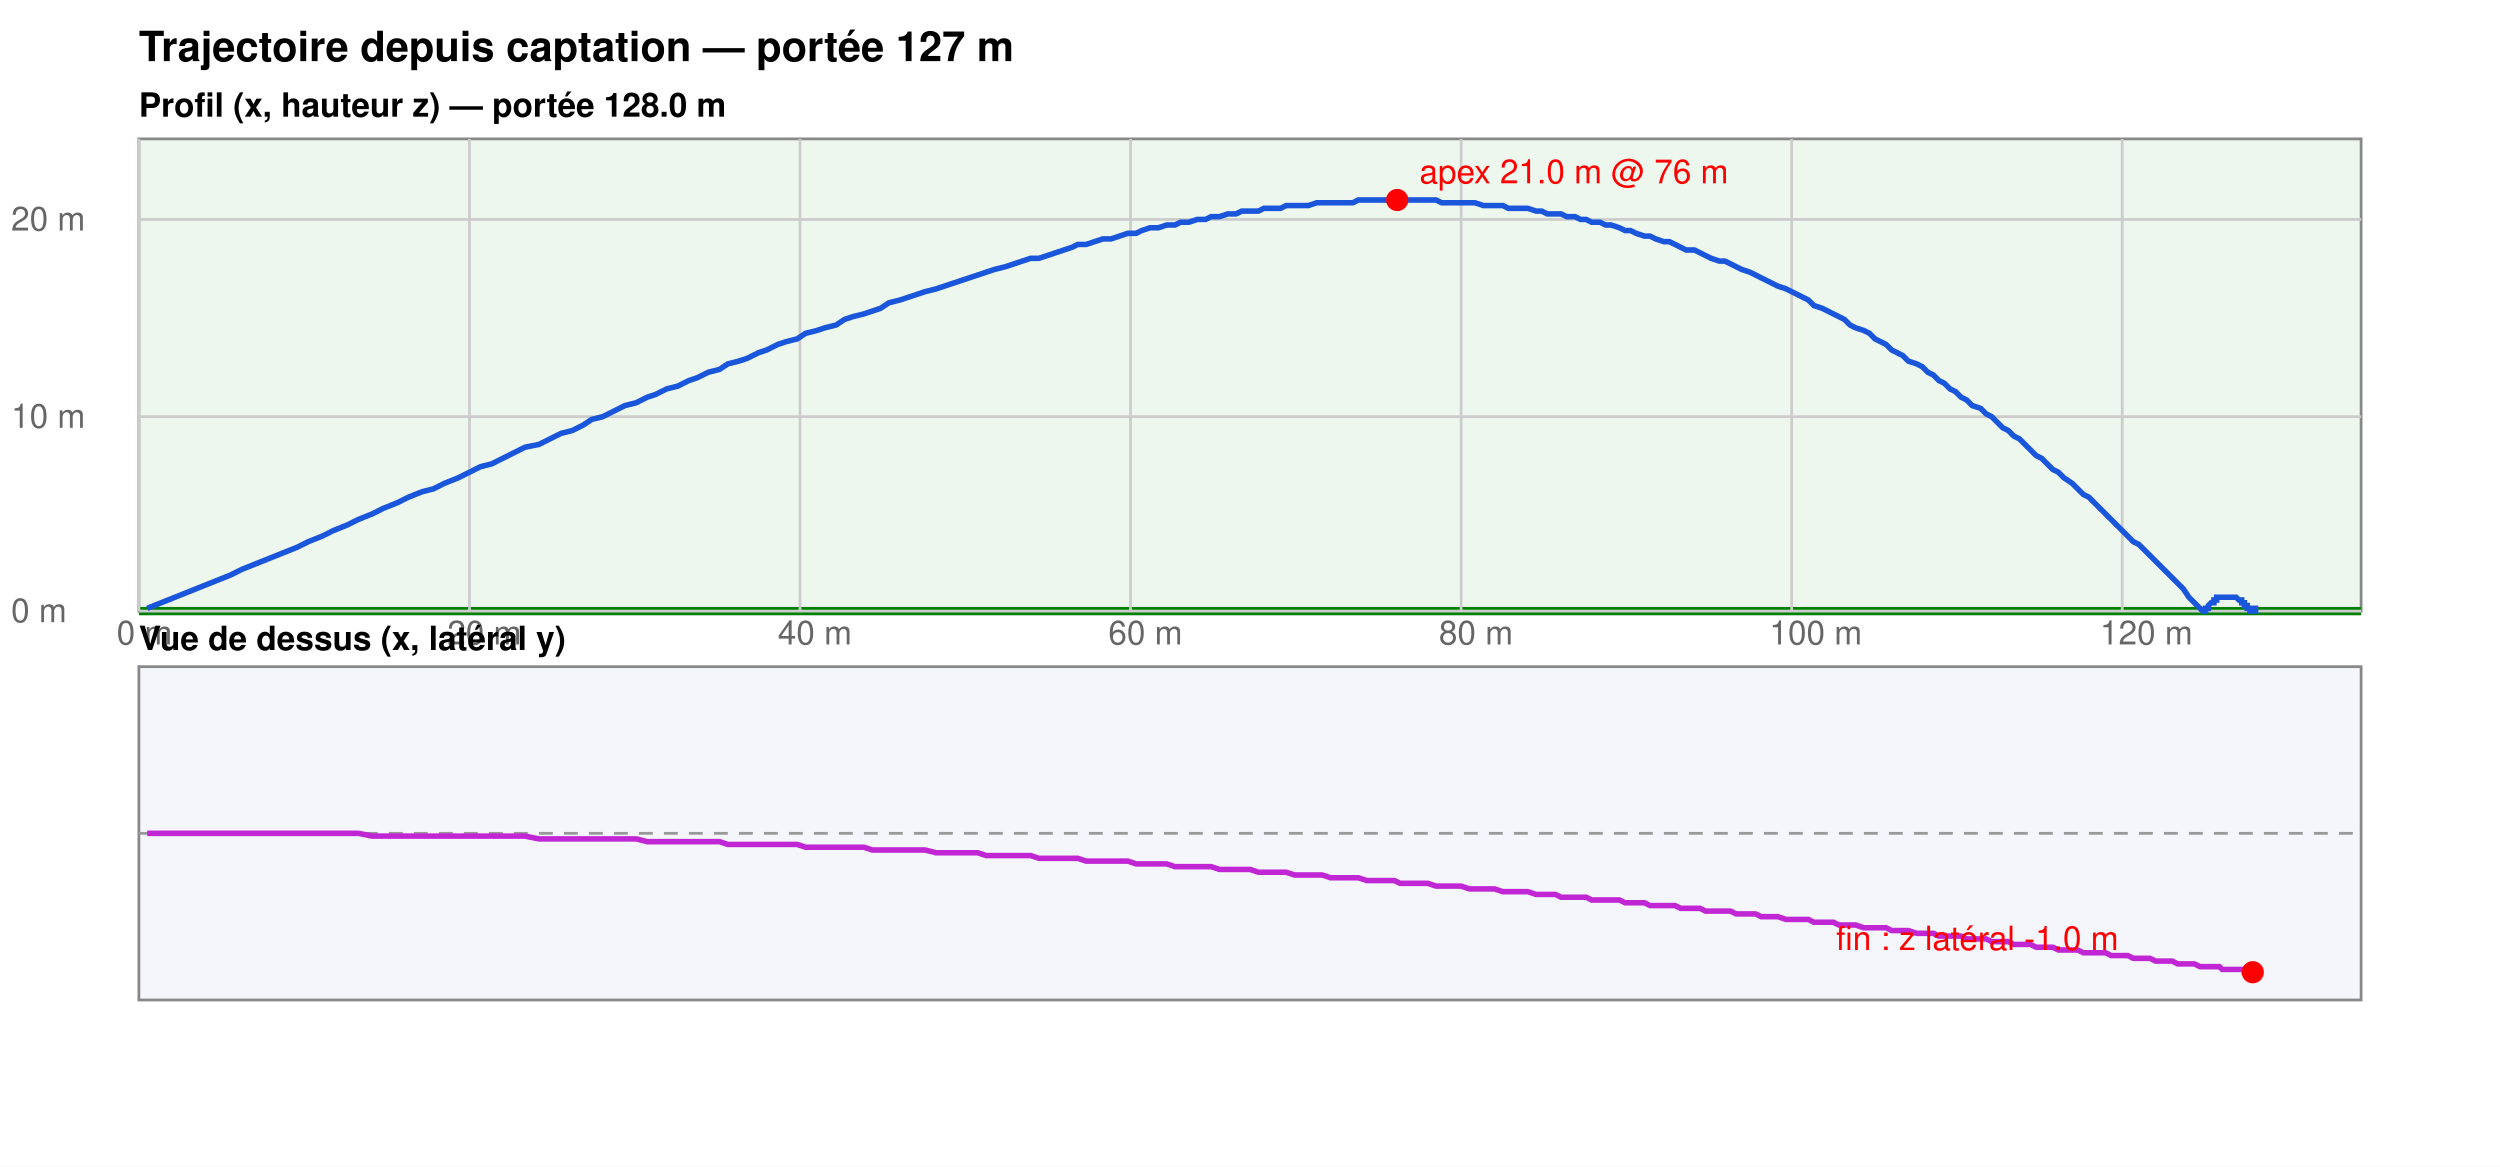
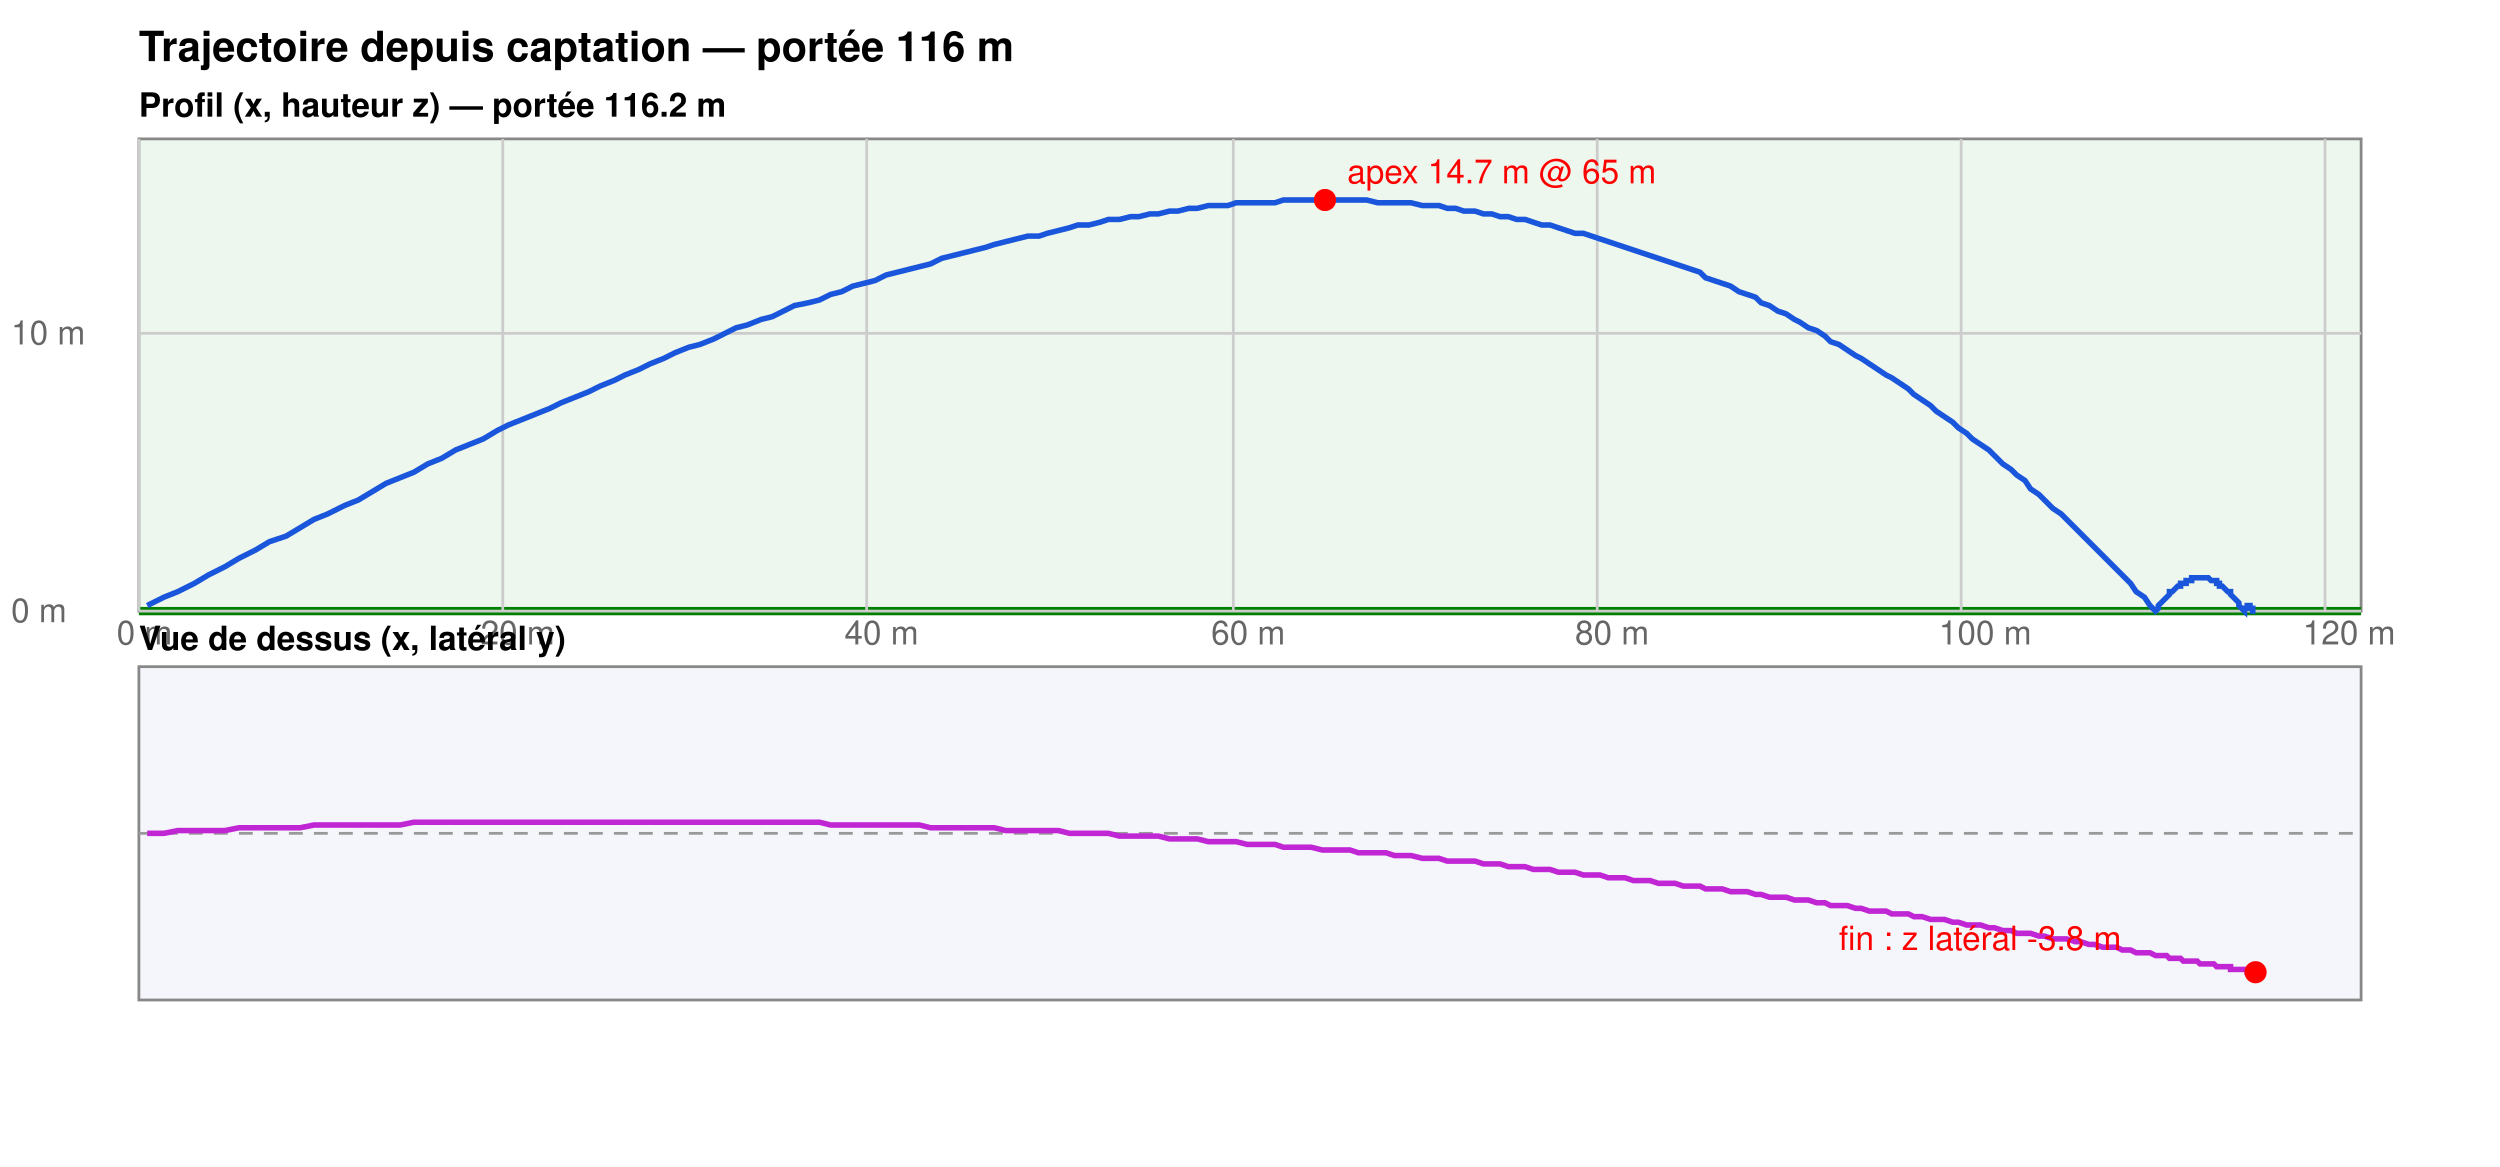
<svg xmlns="http://www.w3.org/2000/svg" width="900" height="420" font-family="Helvetica" font-size="12">
  <rect width="900" height="420" fill="white" />
-   <text x="50" y="22" font-size="15" font-weight="bold">Trajectoire depuis captation — portée 127 m</text>
+   <text x="50" y="22" font-size="15" font-weight="bold">Trajectoire depuis captation — portée 116 m</text>
  <rect x="50" y="50" width="800" height="170" fill="#eef7ee" stroke="#888" />
  <line x1="50" y1="220" x2="850" y2="220" stroke="green" stroke-width="3" />
  <line x1="50" y1="220" x2="50" y2="50" stroke="#ccc" />
  <text x="42" y="232" fill="#666">0 m</text>
-   <line x1="169" y1="220" x2="169" y2="50" stroke="#ccc" />
-   <text x="161" y="232" fill="#666">20 m</text>
-   <line x1="288" y1="220" x2="288" y2="50" stroke="#ccc" />
-   <text x="280" y="232" fill="#666">40 m</text>
-   <line x1="407" y1="220" x2="407" y2="50" stroke="#ccc" />
-   <text x="399" y="232" fill="#666">60 m</text>
-   <line x1="526" y1="220" x2="526" y2="50" stroke="#ccc" />
-   <text x="518" y="232" fill="#666">80 m</text>
-   <line x1="645" y1="220" x2="645" y2="50" stroke="#ccc" />
-   <text x="637" y="232" fill="#666">100 m</text>
-   <line x1="764" y1="220" x2="764" y2="50" stroke="#ccc" />
-   <text x="756" y="232" fill="#666">120 m</text>
+   <line x1="181" y1="220" x2="181" y2="50" stroke="#ccc" />
+   <text x="173" y="232" fill="#666">20 m</text>
+   <line x1="312" y1="220" x2="312" y2="50" stroke="#ccc" />
+   <text x="304" y="232" fill="#666">40 m</text>
+   <line x1="444" y1="220" x2="444" y2="50" stroke="#ccc" />
+   <text x="436" y="232" fill="#666">60 m</text>
+   <line x1="575" y1="220" x2="575" y2="50" stroke="#ccc" />
+   <text x="567" y="232" fill="#666">80 m</text>
+   <line x1="706" y1="220" x2="706" y2="50" stroke="#ccc" />
+   <text x="698" y="232" fill="#666">100 m</text>
+   <line x1="837" y1="220" x2="837" y2="50" stroke="#ccc" />
+   <text x="829" y="232" fill="#666">120 m</text>
  <line x1="50" y1="220" x2="850" y2="220" stroke="#ccc" />
  <text x="4" y="224" fill="#666">0 m</text>
-   <line x1="50" y1="150" x2="850" y2="150" stroke="#ccc" />
-   <text x="4" y="154" fill="#666">10 m</text>
-   <line x1="50" y1="79" x2="850" y2="79" stroke="#ccc" />
-   <text x="4" y="83" fill="#666">20 m</text>
-   <polyline fill="none" stroke="#1a56db" stroke-width="2" points="53,219 58,217 63,215 68,213 73,211 78,209 83,207 87,205 92,203 97,201 102,199 107,197 111,195 116,193 120,191 125,189 129,187 134,185 138,183 143,181 147,179 152,177 156,176 160,174 165,172 169,170 173,168 177,167 181,165 185,163 189,161 194,160 198,158 202,156 206,155 210,153 213,151 217,150 221,148 225,146 229,145 233,143 236,142 240,140 244,139 248,137 251,136 255,134 259,133 262,131 266,130 269,129 273,127 276,126 280,124 283,123 287,122 290,120 294,119 297,118 301,117 304,115 307,114 311,113 314,112 317,111 320,109 324,108 327,107 330,106 333,105 337,104 340,103 343,102 346,101 349,100 352,99 355,98 358,97 362,96 365,95 368,94 371,93 374,93 377,92 380,91 383,90 386,89 388,88 391,88 394,87 397,86 400,86 403,85 406,84 409,84 411,83 414,82 417,82 420,81 423,81 425,80 428,80 431,79 434,79 436,78 439,78 442,77 445,77 447,76 450,76 453,76 455,75 458,75 461,75 463,74 466,74 468,74 471,74 474,73 476,73 479,73 481,73 484,73 487,73 489,72 492,72 494,72 497,72 499,72 502,72 504,72 507,72 509,72 512,72 514,72 517,72 519,73 521,73 524,73 526,73 529,73 531,73 534,74 536,74 538,74 541,74 543,75 545,75 548,75 550,75 553,76 555,76 557,77 560,77 562,77 564,78 567,78 569,79 571,79 573,80 576,80 578,81 580,81 583,82 585,83 587,83 589,84 592,85 594,85 596,86 599,87 601,87 603,88 605,89 607,90 610,90 612,91 614,92 616,93 619,94 621,94 623,95 625,96 627,97 630,98 632,99 634,100 636,101 638,102 640,103 643,104 645,105 647,106 649,107 651,108 653,110 656,111 658,112 660,113 662,114 664,115 666,117 668,118 671,119 673,120 675,122 677,123 679,124 681,126 683,127 685,128 687,130 690,131 692,132 694,134 696,135 698,137 700,138 702,140 704,141 706,143 708,144 710,146 713,147 715,149 717,150 719,152 721,154 723,155 725,157 727,158 729,160 731,162 733,164 735,165 737,167 739,169 741,170 743,172 746,174 748,176 750,178 752,179 754,181 756,183 758,185 760,187 762,189 764,191 766,193 768,195 770,196 772,198 774,200 776,202 778,204 780,206 782,208 784,210 786,212 788,215 790,217 792,219 793,220 794,220 794,219 795,219 795,218 795,218 796,217 796,217 797,217 797,216 798,216 798,216 798,215 799,215 799,215 800,215 800,215 801,215 801,215 801,215 802,215 802,215 803,215 803,215 803,215 804,215 804,215 805,215 805,215 806,216 806,216 806,216 807,216 807,217 808,217 808,217 808,218 809,218 809,219 810,219 810,220 810,220 810,220 810,220 811,220 811,219 811,219 811,219 811,219 811,219 811,219 811,219 811,219 811,219 812,219 812,219 812,220 812,220 812,220 812,220 812,220 812,220 812,220 812,220 812,220 812,220 812,220 812,220 812,220 812,220 812,220 812,220 812,220 812,220 812,220 812,220 812,220 812,220 812,220 812,220 812,220 812,220 812,220 812,220 812,220 812,220 812,220 812,220 812,220 812,220 812,220 812,220 812,220 812,220 812,220 812,220 812,220 811,220 811,220 811,220 811,220 811,220 811,220 811,220 811,220 811,220 811,220 811,220 811,220 811,220 811,220 811,220 811,220 811,220 811,220 811,220 811,220 811,220 811,220 811,220 811,220 811,220 811,220 811,220 811,220 811,220 811,220 811,220 811,220 811,220 811,220 811,220 811,220 811,220 811,220 811,220 811,220 811,220 811,220 811,220 811,220 811,220 811,220 811,220 811,220 811,220 811,220 811,220 811,220 811,220 811,220 811,220 811,220 811,220 811,220 811,220 811,220 811,220 811,220 811,220 811,220 811,220 811,220 811,220 811,220 811,220 811,220 811,220 811,220 811,220 811,220 811,220 811,220 811,220 811,220 811,220 811,220 811,220 811,220 811,220 811,220 811,220 811,220 811,220 811,220 811,220 811,220 811,220 811,220 811,220 811,220 811,220 811,220 811,220 811,220 811,220 811,220 811,220 811,220 811,220 811,220 811,220 811,220 811,220 811,220 811,220 811,220 811,220 811,220 811,220 811,220 811,220 811,220 811,220 811,220 811,220 811,220 811,220 811,220 811,220 811,220 811,220 811,220 811,220 811,220 811,220 811,220 811,220 811,220 811,220 811,220 811,220 811,220 811,220 811,220 811,220 811,220 811,220 811,220 811,220 811,220 811,220 811,220 811,220 811,220 811,220 811,220 811,220 811,220 811,220 811,220 811,220 811,220 811,220 811,220 811,220 811,220 811,220 811,220 811,220 811,220 811,220 811,220 811,220 811,220 811,220 811,220 811,220 811,220 811,220 811,220 811,220 811,220 811,220 811,220 811,220 811,220 811,220 811,220 811,220 811,220 811,220 811,220 811,220 811,220 811,220 811,220 811,220 811,220 811,220 811,220 811,220 811,220 811,220 811,220 811,220 811,220 811,220 811,220 811,220 811,220 811,220 811,220 811,220 811,220 811,220 811,220 811,220 811,220 811,220 811,220 811,220 811,220 811,220 811,220 811,220 811,220 811,220 811,220 811,220 811,220 811,220 811,220 811,220 811,220 811,220 811,220 811,220 811,220 811,220 811,220 811,220 811,220 811,220 811,220 811,220 811,220 811,220 811,220 811,220 811,220 811,220 811,220 811,220 811,220 811,220 811,220 811,220 811,220 811,220 811,220 811,220 811,220 811,220 811,220 811,220 811,220 811,220 811,220 811,220 811,220 811,220 811,220 811,220 811,220 811,220 811,220 811,220 811,220 811,220 811,220 811,220 811,220 811,220 811,220 811,220 811,220 811,220 811,220 811,220 811,220 811,220 811,220 811,220 811,220 811,220 811,220 811,220 811,220 811,220 811,220 811,220 811,220 811,220 811,220 811,220 811,220 811,220 811,220 811,220 811,220 811,220 811,220 811,220 811,220 811,220 811,220 811,220 811,220 811,220 811,220 811,220 811,220 811,220 811,220 811,220 811,220 811,220 811,220 811,220 811,220 811,220 811,220 811,220 811,220 811,220 811,220 811,220 811,220 811,220 811,220 811,220 811,220 811,220 811,220 811,220 811,220 811,220 811,220 811,220 811,220 811,220 811,220 811,220 811,220 811,220 811,220 811,220 811,220 811,220 811,220 811,220 811,220 811,220 811,220 811,220 811,220 811,220 811,220 811,220 811,220 811,220 811,220 811,220 811,220 811,220 811,220 811,220 811,220 811,220 811,220 811,220 811,220 811,220 811,220 811,220 811,220 811,220 811,220 811,220 811,220 811,220 811,220 811,220 811,220 811,220 811,220 811,220 811,220 811,220 811,220 811,220 811,220 811,220 811,220 811,220 811,220 811,220 811,220 811,220 811,220 811,220 811,220 811,220 811,220 811,220 811,220 811,220 811,220 811,220 811,220 811,220 811,220 811,220 811,220 811,220 811,220 811,220 811,220 811,220 811,220 811,220 811,220 811,220 811,220 811,220 811,220 811,220 811,220 811,220 811,220 811,220 811,220 811,220 811,220 811,220 811,220 811,220 811,220 811,220 811,220 811,220 811,220 811,220 811,220 811,220 811,220 811,220 811,220 811,220 811,220 811,220 811,220 811,220 811,220 811,220 811,220 811,220 811,220 811,220 811,220 811,220 811,220 811,220 811,220 811,220 811,220 811,220 811,220 811,220 811,220 811,220 811,220 811,220 811,220 811,220 811,220 811,220 811,220 811,220 811,220 811,220 811,220 811,220 811,220 811,220 811,220 811,220 811,220 811,220 811,220 811,220 811,220 811,220 811,220 811,220 811,220 811,220 811,220 811,220 811,220 811,220 811,220 811,220 811,220 811,220 811,220 811,220 811,220 811,220 811,220 811,220 811,220 811,220 811,220 811,220 811,220 811,220 811,220 811,220 811,220 811,220 811,220 811,220 811,220 811,220 811,220 811,220 811,220 811,220 811,220 811,220 811,220 811,220 811,220 811,220 811,220 811,220 811,220 811,220 811,220 811,220 811,220 811,220 811,220 811,220 811,220 811,220 811,220 811,220 811,220 811,220 811,220 811,220 811,220 811,220 811,220 811,220 811,220 811,220 811,220 811,220 811,220 811,220 811,220 811,220 811,220 811,220 811,220 811,220 811,220 811,220 811,220 811,220 811,220 811,220 811,220 811,220 811,220 811,220 811,220 811,220 811,220 811,220 811,220 811,220 811,220 811,220 811,220 811,220 811,220 811,220 811,220 811,220 811,220 811,220 811,220 811,220 811,220 811,220 811,220 811,220 811,220 811,220 811,220 811,220 811,220 811,220 811,220 811,220 811,220 811,220 811,220 811,220 811,220 811,220 811,220 811,220 811,220 811,220 811,220 811,220 811,220 811,220 811,220 811,220 811,220 811,220 811,220 811,220 811,220 811,220 811,220 811,220 811,220 811,220 811,220 811,220 811,220 811,220 811,220 811,220 811,220 811,220 811,220 811,220 811,220 811,220 811,220 811,220 811,220 811,220 811,220 811,220 811,220 811,220 811,220 811,220 811,220 811,220 811,220 811,220 811,220 811,220 811,220 811,220 811,220 811,220 811,220 811,220 811,220 811,220 811,220 811,220 811,220 811,220 811,220 811,220 811,220 811,220 811,220 811,220 811,220 811,220 811,220 811,220 811,220 811,220 811,220 811,220 811,220 811,220 811,220 811,220 811,220 811,220 811,220 811,220 811,220 811,220 811,220 811,220 811,220 811,220 811,220 811,220 811,220 811,220 811,220 811,220 811,220 811,220 811,220 811,220 811,220 811,220 811,220 811,220 811,220 811,220 811,220 811,220 811,220 811,220 811,220 811,220 811,220 811,220 811,220 811,220 811,220 811,220 811,220 811,220 811,220 811,220 811,220 811,220 811,220 811,220 811,220 811,220 811,220 811,220 811,220 811,220 811,220 811,220 811,220 811,220 811,220 811,220 811,220 811,220 811,220 811,220 811,220 811,220 811,220 811,220 811,220 811,220 811,220 811,220 811,220 811,220 811,220 811,220 811,220 811,220 811,220 811,220 811,220 811,220 811,220 811,220 811,220 811,220 811,220 811,220 811,220 811,220 811,220 811,220 811,220 811,220 811,220 811,220 811,220 811,220 811,220 811,220 811,220 811,220 811,220 811,220 811,220 811,220 811,220 811,220 811,220 811,220 811,220 811,220 811,220 811,220 811,220 811,220 811,220 811,220 811,220 811,220 811,220 811,220 811,220 811,220 811,220 811,220 811,220 811,220 811,220 811,220 811,220 811,220 811,220 811,220 811,220 811,220 811,220 811,220 811,220 811,220 811,220 811,220 811,220 811,220 811,220 811,220 811,220 811,220 811,220 811,220 811,220 811,220 811,220 811,220 811,220 811,220 811,220 811,220 811,220 811,220 811,220 811,220 811,220 811,220 811,220 811,220 811,220 811,220 " />
-   <circle cx="503" cy="72" r="4" fill="red" />
-   <text x="511" y="66" fill="red">apex 21.0 m @ 76 m</text>
-   <text x="50" y="42" font-weight="bold">Profil (x, hauteur z) — portée 128.0 m</text>
+   <line x1="50" y1="120" x2="850" y2="120" stroke="#ccc" />
+   <text x="4" y="124" fill="#666">10 m</text>
+   <polyline fill="none" stroke="#1a56db" stroke-width="2" points="53,218 59,215 64,213 70,210 75,207 81,204 86,201 92,198 97,195 103,193 108,190 113,187 118,185 124,182 129,180 134,177 139,174 144,172 149,170 154,167 159,165 164,162 169,160 174,158 179,155 183,153 188,151 193,149 198,147 202,145 207,143 212,141 216,139 221,137 225,135 230,133 234,131 239,129 243,127 248,125 252,124 257,122 261,120 265,118 269,117 274,115 278,114 282,112 286,110 291,109 295,108 299,106 303,105 307,103 311,102 315,101 319,99 323,98 327,97 331,96 335,95 339,93 343,92 347,91 351,90 355,89 358,88 362,87 366,86 370,85 374,85 377,84 381,83 385,82 388,81 392,81 396,80 399,79 403,79 407,78 410,78 414,77 417,77 421,76 424,76 428,75 431,75 435,74 438,74 442,74 445,73 449,73 452,73 456,73 459,73 462,72 466,72 469,72 472,72 476,72 479,72 482,72 486,72 489,72 492,72 496,73 499,73 502,73 505,73 508,73 512,74 515,74 518,74 521,75 524,75 527,76 531,76 534,77 537,77 540,78 543,78 546,79 549,79 552,80 555,81 558,81 561,82 564,83 567,84 570,84 573,85 576,86 579,87 582,88 585,89 588,90 591,91 594,92 597,93 600,94 603,95 606,96 609,97 612,98 614,100 617,101 620,102 623,103 626,105 629,106 632,107 634,109 637,110 640,112 643,113 646,115 648,116 651,118 654,119 657,121 659,123 662,124 665,126 668,128 670,129 673,131 676,133 679,135 681,136 684,138 687,140 689,142 692,144 695,146 697,148 700,150 703,152 705,154 708,156 710,158 713,160 716,162 718,164 721,167 724,169 726,171 729,173 731,176 734,178 736,180 739,183 742,185 744,187 747,190 749,192 752,195 754,197 757,200 759,202 762,205 764,207 767,210 769,213 772,215 774,218 776,220 776,220 777,219 777,218 778,217 779,216 779,216 780,215 781,214 781,213 782,213 783,212 783,212 784,211 785,211 785,210 786,210 787,210 787,209 788,209 789,209 789,208 790,208 790,208 791,208 792,208 792,208 793,208 794,208 794,208 795,208 796,209 796,209 797,209 798,209 798,210 799,210 799,211 800,211 801,212 801,212 802,213 803,213 803,214 804,215 805,216 805,216 806,217 806,218 807,219 808,220 808,220 808,220 808,219 808,219 808,219 809,219 809,218 809,218 809,218 809,218 810,218 810,218 810,218 810,218 810,218 810,219 811,219 811,219 811,219 811,220 811,220 811,220 811,220 811,220 811,220 811,220 811,220 811,220 811,220 811,220 811,220 811,220 811,220 811,220 811,220 811,220 812,220 812,220 812,220 812,220 812,220 812,220 812,220 812,220 812,220 812,220 812,220 812,220 812,220 812,220 812,220 812,220 812,220 812,220 812,220 812,220 812,220 812,220 812,220 812,220 812,220 812,220 812,220 812,220 812,220 812,220 812,220 812,220 812,220 812,220 812,220 812,220 812,220 812,220 812,220 812,220 812,220 812,220 812,220 812,220 812,220 812,220 812,220 812,220 812,220 812,220 812,220 812,220 812,220 812,220 812,220 812,220 812,220 " />
+   <circle cx="477" cy="72" r="4" fill="red" />
+   <text x="485" y="66" fill="red">apex 14.7 m @ 65 m</text>
+   <text x="50" y="42" font-weight="bold">Profil (x, hauteur z) — portée 116.2 m</text>
  <rect x="50" y="240" width="800" height="120" fill="#f4f6fb" stroke="#888" />
  <line x1="50" y1="300" x2="850" y2="300" stroke="#999" stroke-dasharray="5,4" />
-   <polyline fill="none" stroke="#c026d3" stroke-width="2" points="53,300 58,300 63,300 68,300 73,300 78,300 83,300 87,300 92,300 97,300 102,300 107,300 111,300 116,300 120,300 125,300 129,300 134,301 138,301 143,301 147,301 152,301 156,301 160,301 165,301 169,301 173,301 177,301 181,301 185,301 189,301 194,302 198,302 202,302 206,302 210,302 213,302 217,302 221,302 225,302 229,302 233,303 236,303 240,303 244,303 248,303 251,303 255,303 259,303 262,304 266,304 269,304 273,304 276,304 280,304 283,304 287,304 290,305 294,305 297,305 301,305 304,305 307,305 311,305 314,306 317,306 320,306 324,306 327,306 330,306 333,306 337,307 340,307 343,307 346,307 349,307 352,307 355,308 358,308 362,308 365,308 368,308 371,308 374,309 377,309 380,309 383,309 386,309 388,309 391,310 394,310 397,310 400,310 403,310 406,310 409,311 411,311 414,311 417,311 420,311 423,312 425,312 428,312 431,312 434,312 436,312 439,313 442,313 445,313 447,313 450,313 453,314 455,314 458,314 461,314 463,314 466,315 468,315 471,315 474,315 476,315 479,316 481,316 484,316 487,316 489,316 492,317 494,317 497,317 499,317 502,317 504,318 507,318 509,318 512,318 514,318 517,319 519,319 521,319 524,319 526,319 529,320 531,320 534,320 536,320 538,320 541,321 543,321 545,321 548,321 550,321 553,322 555,322 557,322 560,322 562,323 564,323 567,323 569,323 571,323 573,324 576,324 578,324 580,324 583,324 585,325 587,325 589,325 592,325 594,326 596,326 599,326 601,326 603,326 605,327 607,327 610,327 612,327 614,328 616,328 619,328 621,328 623,328 625,329 627,329 630,329 632,329 634,330 636,330 638,330 640,330 643,331 645,331 647,331 649,331 651,331 653,332 656,332 658,332 660,332 662,333 664,333 666,333 668,333 671,334 673,334 675,334 677,334 679,334 681,335 683,335 685,335 687,335 690,336 692,336 694,336 696,336 698,337 700,337 702,337 704,337 706,337 708,338 710,338 713,338 715,338 717,339 719,339 721,339 723,339 725,340 727,340 729,340 731,340 733,341 735,341 737,341 739,341 741,342 743,342 746,342 748,342 750,343 752,343 754,343 756,343 758,343 760,344 762,344 764,344 766,344 768,345 770,345 772,345 774,345 776,346 778,346 780,346 782,346 784,347 786,347 788,347 790,347 792,348 793,348 794,348 794,348 795,348 795,348 795,348 796,348 796,348 797,348 797,348 798,348 798,348 798,348 799,348 799,348 800,349 800,349 801,349 801,349 801,349 802,349 802,349 803,349 803,349 803,349 804,349 804,349 805,349 805,349 806,349 806,349 806,349 807,349 807,349 808,349 808,350 808,350 809,350 809,350 810,350 810,350 810,350 810,350 810,350 811,350 811,350 811,350 811,350 811,350 811,350 811,350 811,350 811,350 811,350 812,350 812,350 812,350 812,350 812,350 812,350 812,350 812,350 812,350 812,350 812,350 812,350 812,350 812,350 812,350 812,350 812,350 812,350 812,350 812,350 812,350 812,350 812,350 812,350 812,350 812,350 812,350 812,350 812,350 812,350 812,350 812,350 812,350 812,350 812,350 812,350 812,350 812,350 812,350 812,350 812,350 812,350 812,350 811,350 811,350 811,350 811,350 811,350 811,350 811,350 811,350 811,350 811,350 811,350 811,350 811,350 811,350 811,350 811,350 811,350 811,350 811,350 811,350 811,350 811,350 811,350 811,350 811,350 811,350 811,350 811,350 811,350 811,350 811,350 811,350 811,350 811,350 811,350 811,350 811,350 811,350 811,350 811,350 811,350 811,350 811,350 811,350 811,350 811,350 811,350 811,350 811,350 811,350 811,350 811,350 811,350 811,350 811,350 811,350 811,350 811,350 811,350 811,350 811,350 811,350 811,350 811,350 811,350 811,350 811,350 811,350 811,350 811,350 811,350 811,350 811,350 811,350 811,350 811,350 811,350 811,350 811,350 811,350 811,350 811,350 811,350 811,350 811,350 811,350 811,350 811,350 811,350 811,350 811,350 811,350 811,350 811,350 811,350 811,350 811,350 811,350 811,350 811,350 811,350 811,350 811,350 811,350 811,350 811,350 811,350 811,350 811,350 811,350 811,350 811,350 811,350 811,350 811,350 811,350 811,350 811,350 811,350 811,350 811,350 811,350 811,350 811,350 811,350 811,350 811,350 811,350 811,350 811,350 811,350 811,350 811,350 811,350 811,350 811,350 811,350 811,350 811,350 811,350 811,350 811,350 811,350 811,350 811,350 811,350 811,350 811,350 811,350 811,350 811,350 811,350 811,350 811,350 811,350 811,350 811,350 811,350 811,350 811,350 811,350 811,350 811,350 811,350 811,350 811,350 811,350 811,350 811,350 811,350 811,350 811,350 811,350 811,350 811,350 811,350 811,350 811,350 811,350 811,350 811,350 811,350 811,350 811,350 811,350 811,350 811,350 811,350 811,350 811,350 811,350 811,350 811,350 811,350 811,350 811,350 811,350 811,350 811,350 811,350 811,350 811,350 811,350 811,350 811,350 811,350 811,350 811,350 811,350 811,350 811,350 811,350 811,350 811,350 811,350 811,350 811,350 811,350 811,350 811,350 811,350 811,350 811,350 811,350 811,350 811,350 811,350 811,350 811,350 811,350 811,350 811,350 811,350 811,350 811,350 811,350 811,350 811,350 811,350 811,350 811,350 811,350 811,350 811,350 811,350 811,350 811,350 811,350 811,350 811,350 811,350 811,350 811,350 811,350 811,350 811,350 811,350 811,350 811,350 811,350 811,350 811,350 811,350 811,350 811,350 811,350 811,350 811,350 811,350 811,350 811,350 811,350 811,350 811,350 811,350 811,350 811,350 811,350 811,350 811,350 811,350 811,350 811,350 811,350 811,350 811,350 811,350 811,350 811,350 811,350 811,350 811,350 811,350 811,350 811,350 811,350 811,350 811,350 811,350 811,350 811,350 811,350 811,350 811,350 811,350 811,350 811,350 811,350 811,350 811,350 811,350 811,350 811,350 811,350 811,350 811,350 811,350 811,350 811,350 811,350 811,350 811,350 811,350 811,350 811,350 811,350 811,350 811,350 811,350 811,350 811,350 811,350 811,350 811,350 811,350 811,350 811,350 811,350 811,350 811,350 811,350 811,350 811,350 811,350 811,350 811,350 811,350 811,350 811,350 811,350 811,350 811,350 811,350 811,350 811,350 811,350 811,350 811,350 811,350 811,350 811,350 811,350 811,350 811,350 811,350 811,350 811,350 811,350 811,350 811,350 811,350 811,350 811,350 811,350 811,350 811,350 811,350 811,350 811,350 811,350 811,350 811,350 811,350 811,350 811,350 811,350 811,350 811,350 811,350 811,350 811,350 811,350 811,350 811,350 811,350 811,350 811,350 811,350 811,350 811,350 811,350 811,350 811,350 811,350 811,350 811,350 811,350 811,350 811,350 811,350 811,350 811,350 811,350 811,350 811,350 811,350 811,350 811,350 811,350 811,350 811,350 811,350 811,350 811,350 811,350 811,350 811,350 811,350 811,350 811,350 811,350 811,350 811,350 811,350 811,350 811,350 811,350 811,350 811,350 811,350 811,350 811,350 811,350 811,350 811,350 811,350 811,350 811,350 811,350 811,350 811,350 811,350 811,350 811,350 811,350 811,350 811,350 811,350 811,350 811,350 811,350 811,350 811,350 811,350 811,350 811,350 811,350 811,350 811,350 811,350 811,350 811,350 811,350 811,350 811,350 811,350 811,350 811,350 811,350 811,350 811,350 811,350 811,350 811,350 811,350 811,350 811,350 811,350 811,350 811,350 811,350 811,350 811,350 811,350 811,350 811,350 811,350 811,350 811,350 811,350 811,350 811,350 811,350 811,350 811,350 811,350 811,350 811,350 811,350 811,350 811,350 811,350 811,350 811,350 811,350 811,350 811,350 811,350 811,350 811,350 811,350 811,350 811,350 811,350 811,350 811,350 811,350 811,350 811,350 811,350 811,350 811,350 811,350 811,350 811,350 811,350 811,350 811,350 811,350 811,350 811,350 811,350 811,350 811,350 811,350 811,350 811,350 811,350 811,350 811,350 811,350 811,350 811,350 811,350 811,350 811,350 811,350 811,350 811,350 811,350 811,350 811,350 811,350 811,350 811,350 811,350 811,350 811,350 811,350 811,350 811,350 811,350 811,350 811,350 811,350 811,350 811,350 811,350 811,350 811,350 811,350 811,350 811,350 811,350 811,350 811,350 811,350 811,350 811,350 811,350 811,350 811,350 811,350 811,350 811,350 811,350 811,350 811,350 811,350 811,350 811,350 811,350 811,350 811,350 811,350 811,350 811,350 811,350 811,350 811,350 811,350 811,350 811,350 811,350 811,350 811,350 811,350 811,350 811,350 811,350 811,350 811,350 811,350 811,350 811,350 811,350 811,350 811,350 811,350 811,350 811,350 811,350 811,350 811,350 811,350 811,350 811,350 811,350 811,350 811,350 811,350 811,350 811,350 811,350 811,350 811,350 811,350 811,350 811,350 811,350 811,350 811,350 811,350 811,350 811,350 811,350 811,350 811,350 811,350 811,350 811,350 811,350 811,350 811,350 811,350 811,350 811,350 811,350 811,350 811,350 811,350 811,350 811,350 811,350 811,350 811,350 811,350 811,350 811,350 811,350 811,350 811,350 811,350 811,350 811,350 811,350 811,350 811,350 811,350 811,350 811,350 811,350 811,350 811,350 811,350 811,350 811,350 811,350 811,350 811,350 811,350 811,350 811,350 811,350 811,350 811,350 811,350 811,350 811,350 811,350 811,350 811,350 811,350 811,350 811,350 811,350 811,350 811,350 811,350 811,350 811,350 811,350 811,350 811,350 811,350 811,350 811,350 811,350 811,350 811,350 811,350 811,350 811,350 811,350 811,350 811,350 811,350 811,350 811,350 811,350 811,350 811,350 811,350 811,350 811,350 811,350 811,350 811,350 811,350 811,350 811,350 811,350 811,350 811,350 811,350 811,350 811,350 811,350 811,350 811,350 811,350 811,350 811,350 811,350 811,350 811,350 811,350 811,350 811,350 811,350 811,350 811,350 811,350 811,350 811,350 811,350 811,350 811,350 811,350 811,350 811,350 811,350 811,350 811,350 811,350 811,350 811,350 811,350 811,350 811,350 811,350 811,350 811,350 811,350 811,350 811,350 811,350 811,350 811,350 811,350 811,350 811,350 811,350 811,350 811,350 811,350 811,350 811,350 811,350 811,350 811,350 811,350 811,350 811,350 811,350 811,350 811,350 811,350 811,350 811,350 811,350 811,350 811,350 811,350 811,350 811,350 811,350 811,350 811,350 811,350 811,350 811,350 811,350 811,350 811,350 811,350 811,350 811,350 811,350 811,350 811,350 811,350 811,350 811,350 811,350 811,350 811,350 811,350 811,350 811,350 811,350 811,350 811,350 811,350 811,350 811,350 811,350 811,350 811,350 811,350 811,350 811,350 811,350 " />
-   <circle cx="811" cy="350" r="4" fill="red" />
-   <text x="661" y="342" fill="red">fin : z latéral -1.0 m</text>
+   <polyline fill="none" stroke="#c026d3" stroke-width="2" points="53,300 59,300 64,299 70,299 75,299 81,299 86,298 92,298 97,298 103,298 108,298 113,297 118,297 124,297 129,297 134,297 139,297 144,297 149,296 154,296 159,296 164,296 169,296 174,296 179,296 183,296 188,296 193,296 198,296 202,296 207,296 212,296 216,296 221,296 225,296 230,296 234,296 239,296 243,296 248,296 252,296 257,296 261,296 265,296 269,296 274,296 278,296 282,296 286,296 291,296 295,296 299,297 303,297 307,297 311,297 315,297 319,297 323,297 327,297 331,297 335,298 339,298 343,298 347,298 351,298 355,298 358,298 362,299 366,299 370,299 374,299 377,299 381,299 385,300 388,300 392,300 396,300 399,300 403,301 407,301 410,301 414,301 417,301 421,302 424,302 428,302 431,302 435,303 438,303 442,303 445,303 449,304 452,304 456,304 459,304 462,305 466,305 469,305 472,305 476,306 479,306 482,306 486,306 489,307 492,307 496,307 499,307 502,308 505,308 508,308 512,309 515,309 518,309 521,310 524,310 527,310 531,310 534,311 537,311 540,311 543,312 546,312 549,312 552,313 555,313 558,313 561,314 564,314 567,314 570,315 573,315 576,315 579,316 582,316 585,316 588,317 591,317 594,317 597,318 600,318 603,318 606,319 609,319 612,319 614,320 617,320 620,320 623,321 626,321 629,321 632,322 634,322 637,323 640,323 643,323 646,324 648,324 651,324 654,325 657,325 659,326 662,326 665,326 668,327 670,327 673,328 676,328 679,328 681,329 684,329 687,329 689,330 692,330 695,331 697,331 700,331 703,332 705,332 708,333 710,333 713,333 716,334 718,334 721,335 724,335 726,336 729,336 731,336 734,337 736,337 739,338 742,338 744,338 747,339 749,339 752,340 754,340 757,341 759,341 762,341 764,342 767,342 769,343 772,343 774,343 776,344 776,344 777,344 777,344 778,344 779,344 779,344 780,344 781,345 781,345 782,345 783,345 783,345 784,345 785,345 785,345 786,346 787,346 787,346 788,346 789,346 789,346 790,346 790,346 791,346 792,347 792,347 793,347 794,347 794,347 795,347 796,347 796,347 797,347 798,348 798,348 799,348 799,348 800,348 801,348 801,348 802,348 803,348 803,349 804,349 805,349 805,349 806,349 806,349 807,349 808,349 808,349 808,349 808,349 808,349 808,349 809,349 809,349 809,349 809,350 809,350 810,350 810,350 810,350 810,350 810,350 810,350 811,350 811,350 811,350 811,350 811,350 811,350 811,350 811,350 811,350 811,350 811,350 811,350 811,350 811,350 811,350 811,350 811,350 811,350 811,350 811,350 812,350 812,350 812,350 812,350 812,350 812,350 812,350 812,350 812,350 812,350 812,350 812,350 812,350 812,350 812,350 812,350 812,350 812,350 812,350 812,350 812,350 812,350 812,350 812,350 812,350 812,350 812,350 812,350 812,350 812,350 812,350 812,350 812,350 812,350 812,350 812,350 812,350 812,350 812,350 812,350 812,350 812,350 812,350 812,350 812,350 812,350 812,350 812,350 812,350 812,350 812,350 812,350 812,350 812,350 812,350 812,350 812,350 " />
+   <circle cx="812" cy="350" r="4" fill="red" />
+   <text x="662" y="342" fill="red">fin : z latéral -3.8 m</text>
  <text x="50" y="234" font-weight="bold">Vue de dessus (x, latéral y)</text>
</svg>
